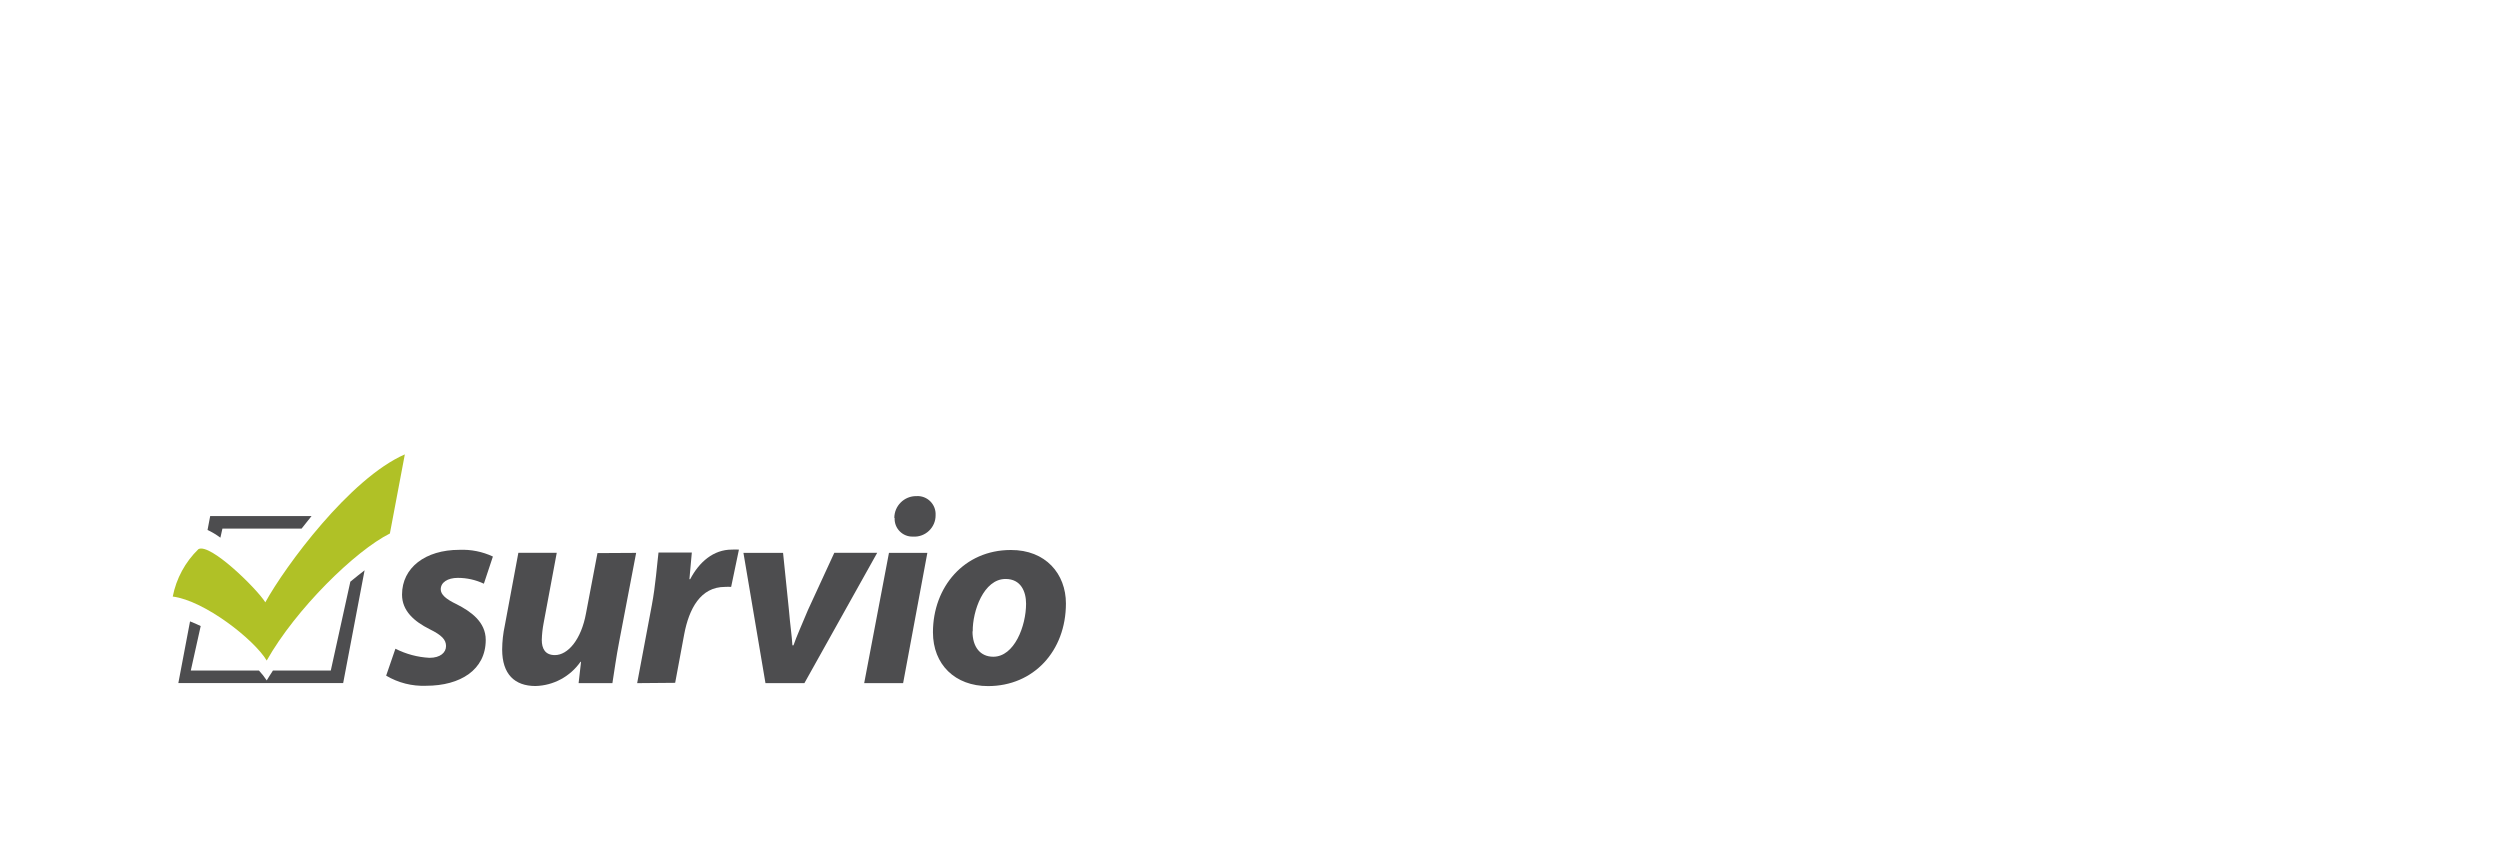
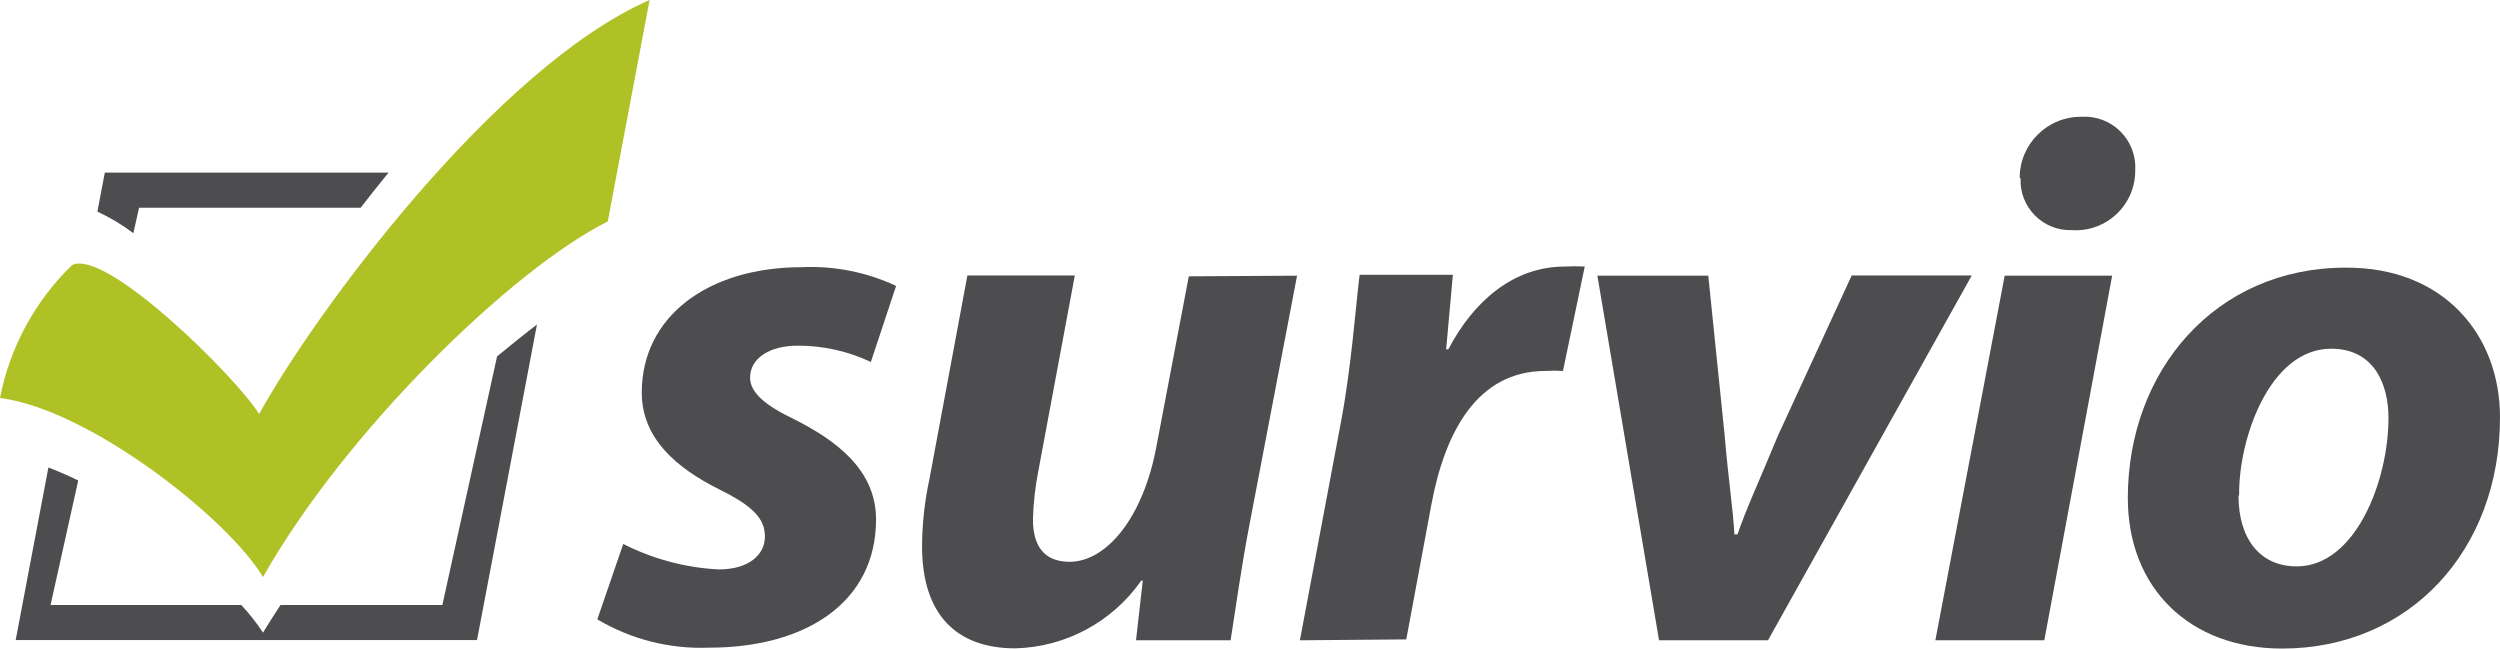
- <svg xmlns="http://www.w3.org/2000/svg" viewBox="0 0 133 45" width="133" height="45">
+ <svg xmlns="http://www.w3.org/2000/svg" viewBox="9.19 3.253 128.157 33.247" width="128.157" height="33.247">
  <defs>
    <style>.cls-1{fill:#4d4d4f;}.cls-2{fill:#b0c126;}</style>
  </defs>
-   <path class="cls-1" d="M 21.036 34.512 C 21.6 34.798 22.218 34.964 22.85 34.996 C 23.43 34.996 23.729 34.711 23.729 34.371 C 23.729 34.031 23.501 33.791 22.863 33.476 C 22.034 33.062 21.388 32.499 21.388 31.633 C 21.388 30.2 22.631 29.251 24.437 29.251 C 25.052 29.224 25.665 29.346 26.222 29.608 L 25.742 31.053 C 25.308 30.848 24.834 30.742 24.354 30.743 C 23.816 30.743 23.447 30.983 23.447 31.351 C 23.447 31.633 23.729 31.877 24.296 32.147 C 25.046 32.528 25.841 33.083 25.841 34.044 C 25.841 35.63 24.495 36.483 22.668 36.483 C 21.923 36.513 21.185 36.326 20.543 35.945 Z" transform="matrix(1, 0, 0, 1, 0, 0)" />
-   <path class="cls-1" d="M 33.843 29.413 L 32.949 34.089 C 32.779 34.967 32.68 35.717 32.58 36.343 L 30.782 36.343 L 30.911 35.208 L 30.882 35.208 C 30.334 35.993 29.445 36.472 28.488 36.496 C 27.382 36.496 26.715 35.87 26.715 34.553 C 26.718 34.124 26.765 33.697 26.856 33.277 L 27.577 29.409 L 29.619 29.409 L 28.923 33.137 C 28.865 33.436 28.831 33.739 28.823 34.044 C 28.823 34.495 28.993 34.851 29.519 34.851 C 30.215 34.851 30.923 34.023 31.176 32.627 L 31.785 29.425 Z" transform="matrix(1, 0, 0, 1, 0, 0)" />
-   <path class="cls-1" d="M 33.897 36.343 L 34.676 32.201 C 34.875 31.153 34.958 29.989 35.032 29.396 L 36.805 29.396 C 36.764 29.864 36.718 30.333 36.677 30.813 L 36.718 30.813 C 37.198 29.893 37.961 29.239 38.93 29.239 C 39.057 29.232 39.184 29.232 39.311 29.239 L 38.897 31.223 C 38.788 31.216 38.678 31.216 38.569 31.223 C 37.265 31.223 36.656 32.387 36.399 33.746 L 35.919 36.326 Z" transform="matrix(1, 0, 0, 1, 0, 0)" />
-   <path class="cls-1" d="M 41.659 29.413 L 41.97 32.445 C 42.041 33.294 42.127 33.82 42.156 34.33 L 42.214 34.33 C 42.384 33.833 42.629 33.311 42.981 32.457 L 44.385 29.409 L 46.667 29.409 L 42.794 36.343 L 40.723 36.343 L 39.551 29.413 Z" transform="matrix(1, 0, 0, 1, 0, 0)" />
-   <path class="cls-1" d="M 45.975 36.343 L 47.293 29.413 L 49.335 29.413 L 48.046 36.343 Z M 47.578 27.557 C 47.576 26.909 48.106 26.384 48.755 26.393 C 49.327 26.358 49.802 26.828 49.774 27.4 C 49.785 28.061 49.228 28.591 48.568 28.547 C 48.017 28.565 47.568 28.108 47.595 27.557 Z" transform="matrix(1, 0, 0, 1, 0, 0)" />
-   <path class="cls-1" d="M 56.707 32.105 C 56.707 34.64 54.98 36.5 52.565 36.5 C 50.809 36.5 49.633 35.353 49.633 33.638 C 49.633 31.227 51.29 29.26 53.775 29.26 C 55.631 29.251 56.707 30.531 56.707 32.105 Z M 51.737 33.592 C 51.737 34.421 52.151 34.938 52.843 34.938 C 53.961 34.938 54.587 33.311 54.587 32.118 C 54.587 31.48 54.318 30.801 53.497 30.801 C 52.329 30.801 51.733 32.515 51.749 33.592 Z" transform="matrix(1, 0, 0, 1, 0, 0)" />
-   <path class="cls-1" d="M 11.725 28.605 L 11.833 28.121 L 16.045 28.121 C 16.215 27.901 16.393 27.677 16.575 27.454 L 11.182 27.454 L 11.041 28.195 C 11.283 28.307 11.512 28.445 11.725 28.605 Z" transform="matrix(1, 0, 0, 1, 0, 0)" />
-   <path class="cls-2" d="M 21.537 24.173 C 18.609 25.453 15.167 30.13 14.115 32.043 C 13.668 31.322 11.182 28.875 10.557 29.214 C 9.854 29.896 9.377 30.776 9.19 31.737 C 10.88 31.952 13.518 34.019 14.189 35.141 C 15.739 32.395 18.903 29.301 20.742 28.382 Z" transform="matrix(1, 0, 0, 1, 0, 0)" />
-   <path class="cls-1" d="M 18.638 30.946 L 17.598 35.672 L 14.521 35.672 C 14.409 35.85 14.289 36.028 14.189 36.198 C 14.067 36.011 13.928 35.835 13.775 35.672 L 10.151 35.672 L 10.677 33.306 C 10.486 33.211 10.3 33.133 10.11 33.058 L 9.488 36.338 L 18.257 36.338 L 19.396 30.341 C 19.152 30.527 18.907 30.726 18.638 30.946 Z" transform="matrix(1, 0, 0, 1, 0, 0)" />
+   <path class="cls-1" d="M 41.139 31.138 C 42.661 31.909 44.328 32.357 46.032 32.443 C 47.596 32.443 48.402 31.675 48.402 30.758 C 48.402 29.841 47.787 29.194 46.067 28.344 C 43.832 27.227 42.089 25.709 42.089 23.374 C 42.089 19.508 45.441 16.949 50.312 16.949 C 51.971 16.876 53.625 17.205 55.127 17.911 L 53.832 21.809 C 52.662 21.256 51.382 20.97 50.088 20.973 C 48.638 20.973 47.642 21.62 47.642 22.612 C 47.642 23.374 48.402 24.032 49.932 24.76 C 51.954 25.787 54.099 27.284 54.099 29.876 C 54.099 34.154 50.469 36.454 45.541 36.454 C 43.532 36.535 41.541 36.031 39.81 35.003 Z" transform="matrix(1, 0, 0, 1, 0, 0)" />
+   <path class="cls-1" d="M 75.681 17.386 L 73.27 29.997 C 72.811 32.366 72.544 34.388 72.274 36.076 L 67.425 36.076 L 67.773 33.015 L 67.695 33.015 C 66.217 35.132 63.819 36.424 61.239 36.489 C 58.255 36.489 56.457 34.801 56.457 31.249 C 56.464 30.092 56.591 28.94 56.836 27.808 L 58.781 17.375 L 64.288 17.375 L 62.412 27.43 C 62.255 28.236 62.164 29.053 62.142 29.876 C 62.142 31.093 62.6 32.052 64.019 32.052 C 65.895 32.052 67.805 29.82 68.488 26.054 L 70.131 17.418 Z" transform="matrix(1, 0, 0, 1, 0, 0)" />
+   <path class="cls-1" d="M 75.826 36.076 L 77.928 24.905 C 78.465 22.078 78.689 18.94 78.887 17.34 L 83.669 17.34 C 83.559 18.602 83.435 19.867 83.324 21.162 L 83.435 21.162 C 84.73 18.681 86.787 16.917 89.402 16.917 C 89.743 16.898 90.086 16.898 90.429 16.917 L 89.312 22.268 C 89.018 22.249 88.721 22.249 88.427 22.268 C 84.911 22.268 83.268 25.407 82.575 29.072 L 81.28 36.031 Z" transform="matrix(1, 0, 0, 1, 0, 0)" />
+   <path class="cls-1" d="M 96.761 17.386 L 97.6 25.563 C 97.791 27.853 98.024 29.272 98.101 30.647 L 98.258 30.647 C 98.716 29.307 99.378 27.899 100.327 25.596 L 104.113 17.375 L 110.268 17.375 L 99.822 36.076 L 94.237 36.076 L 91.076 17.386 Z" transform="matrix(1, 0, 0, 1, 0, 0)" />
+   <path class="cls-1" d="M 108.402 36.076 L 111.956 17.386 L 117.465 17.386 L 113.987 36.076 Z M 112.726 12.38 C 112.721 10.633 114.149 9.217 115.899 9.241 C 117.443 9.146 118.724 10.414 118.648 11.956 C 118.678 13.739 117.176 15.169 115.396 15.05 C 113.909 15.098 112.698 13.866 112.771 12.38 Z" transform="matrix(1, 0, 0, 1, 0, 0)" />
+   <path class="cls-1" d="M 137.347 24.647 C 137.347 31.484 132.689 36.5 126.176 36.5 C 121.439 36.5 118.268 33.406 118.268 28.781 C 118.268 22.278 122.736 16.973 129.439 16.973 C 134.445 16.949 137.347 20.401 137.347 24.647 Z M 123.942 28.657 C 123.942 30.893 125.06 32.287 126.926 32.287 C 129.94 32.287 131.63 27.899 131.63 24.681 C 131.63 22.96 130.903 21.129 128.689 21.129 C 125.539 21.129 123.932 25.752 123.975 28.657 Z" transform="matrix(1, 0, 0, 1, 0, 0)" />
+   <path class="cls-1" d="M 16.027 15.207 L 16.318 13.901 L 27.679 13.901 C 28.137 13.308 28.617 12.704 29.108 12.102 L 14.563 12.102 L 14.182 14.101 C 14.835 14.403 15.453 14.775 16.027 15.207 Z" transform="matrix(1, 0, 0, 1, 0, 0)" />
+   <path class="cls-2" d="M 42.49 3.253 C 34.594 6.706 25.31 19.32 22.473 24.479 C 21.267 22.535 14.563 15.935 12.877 16.849 C 10.981 18.688 9.695 21.062 9.19 23.654 C 13.748 24.233 20.863 29.809 22.673 32.834 C 26.853 25.429 35.386 17.084 40.347 14.605 Z" transform="matrix(1, 0, 0, 1, 0, 0)" />
+   <path class="cls-1" d="M 34.672 21.52 L 31.867 34.267 L 23.568 34.267 C 23.266 34.747 22.942 35.227 22.673 35.685 C 22.344 35.181 21.969 34.707 21.556 34.267 L 11.782 34.267 L 13.2 27.885 C 12.685 27.629 12.184 27.419 11.671 27.217 L 9.994 36.063 L 33.644 36.063 L 36.716 19.889 C 36.058 20.39 35.398 20.927 34.672 21.52 Z" transform="matrix(1, 0, 0, 1, 0, 0)" />
</svg>
